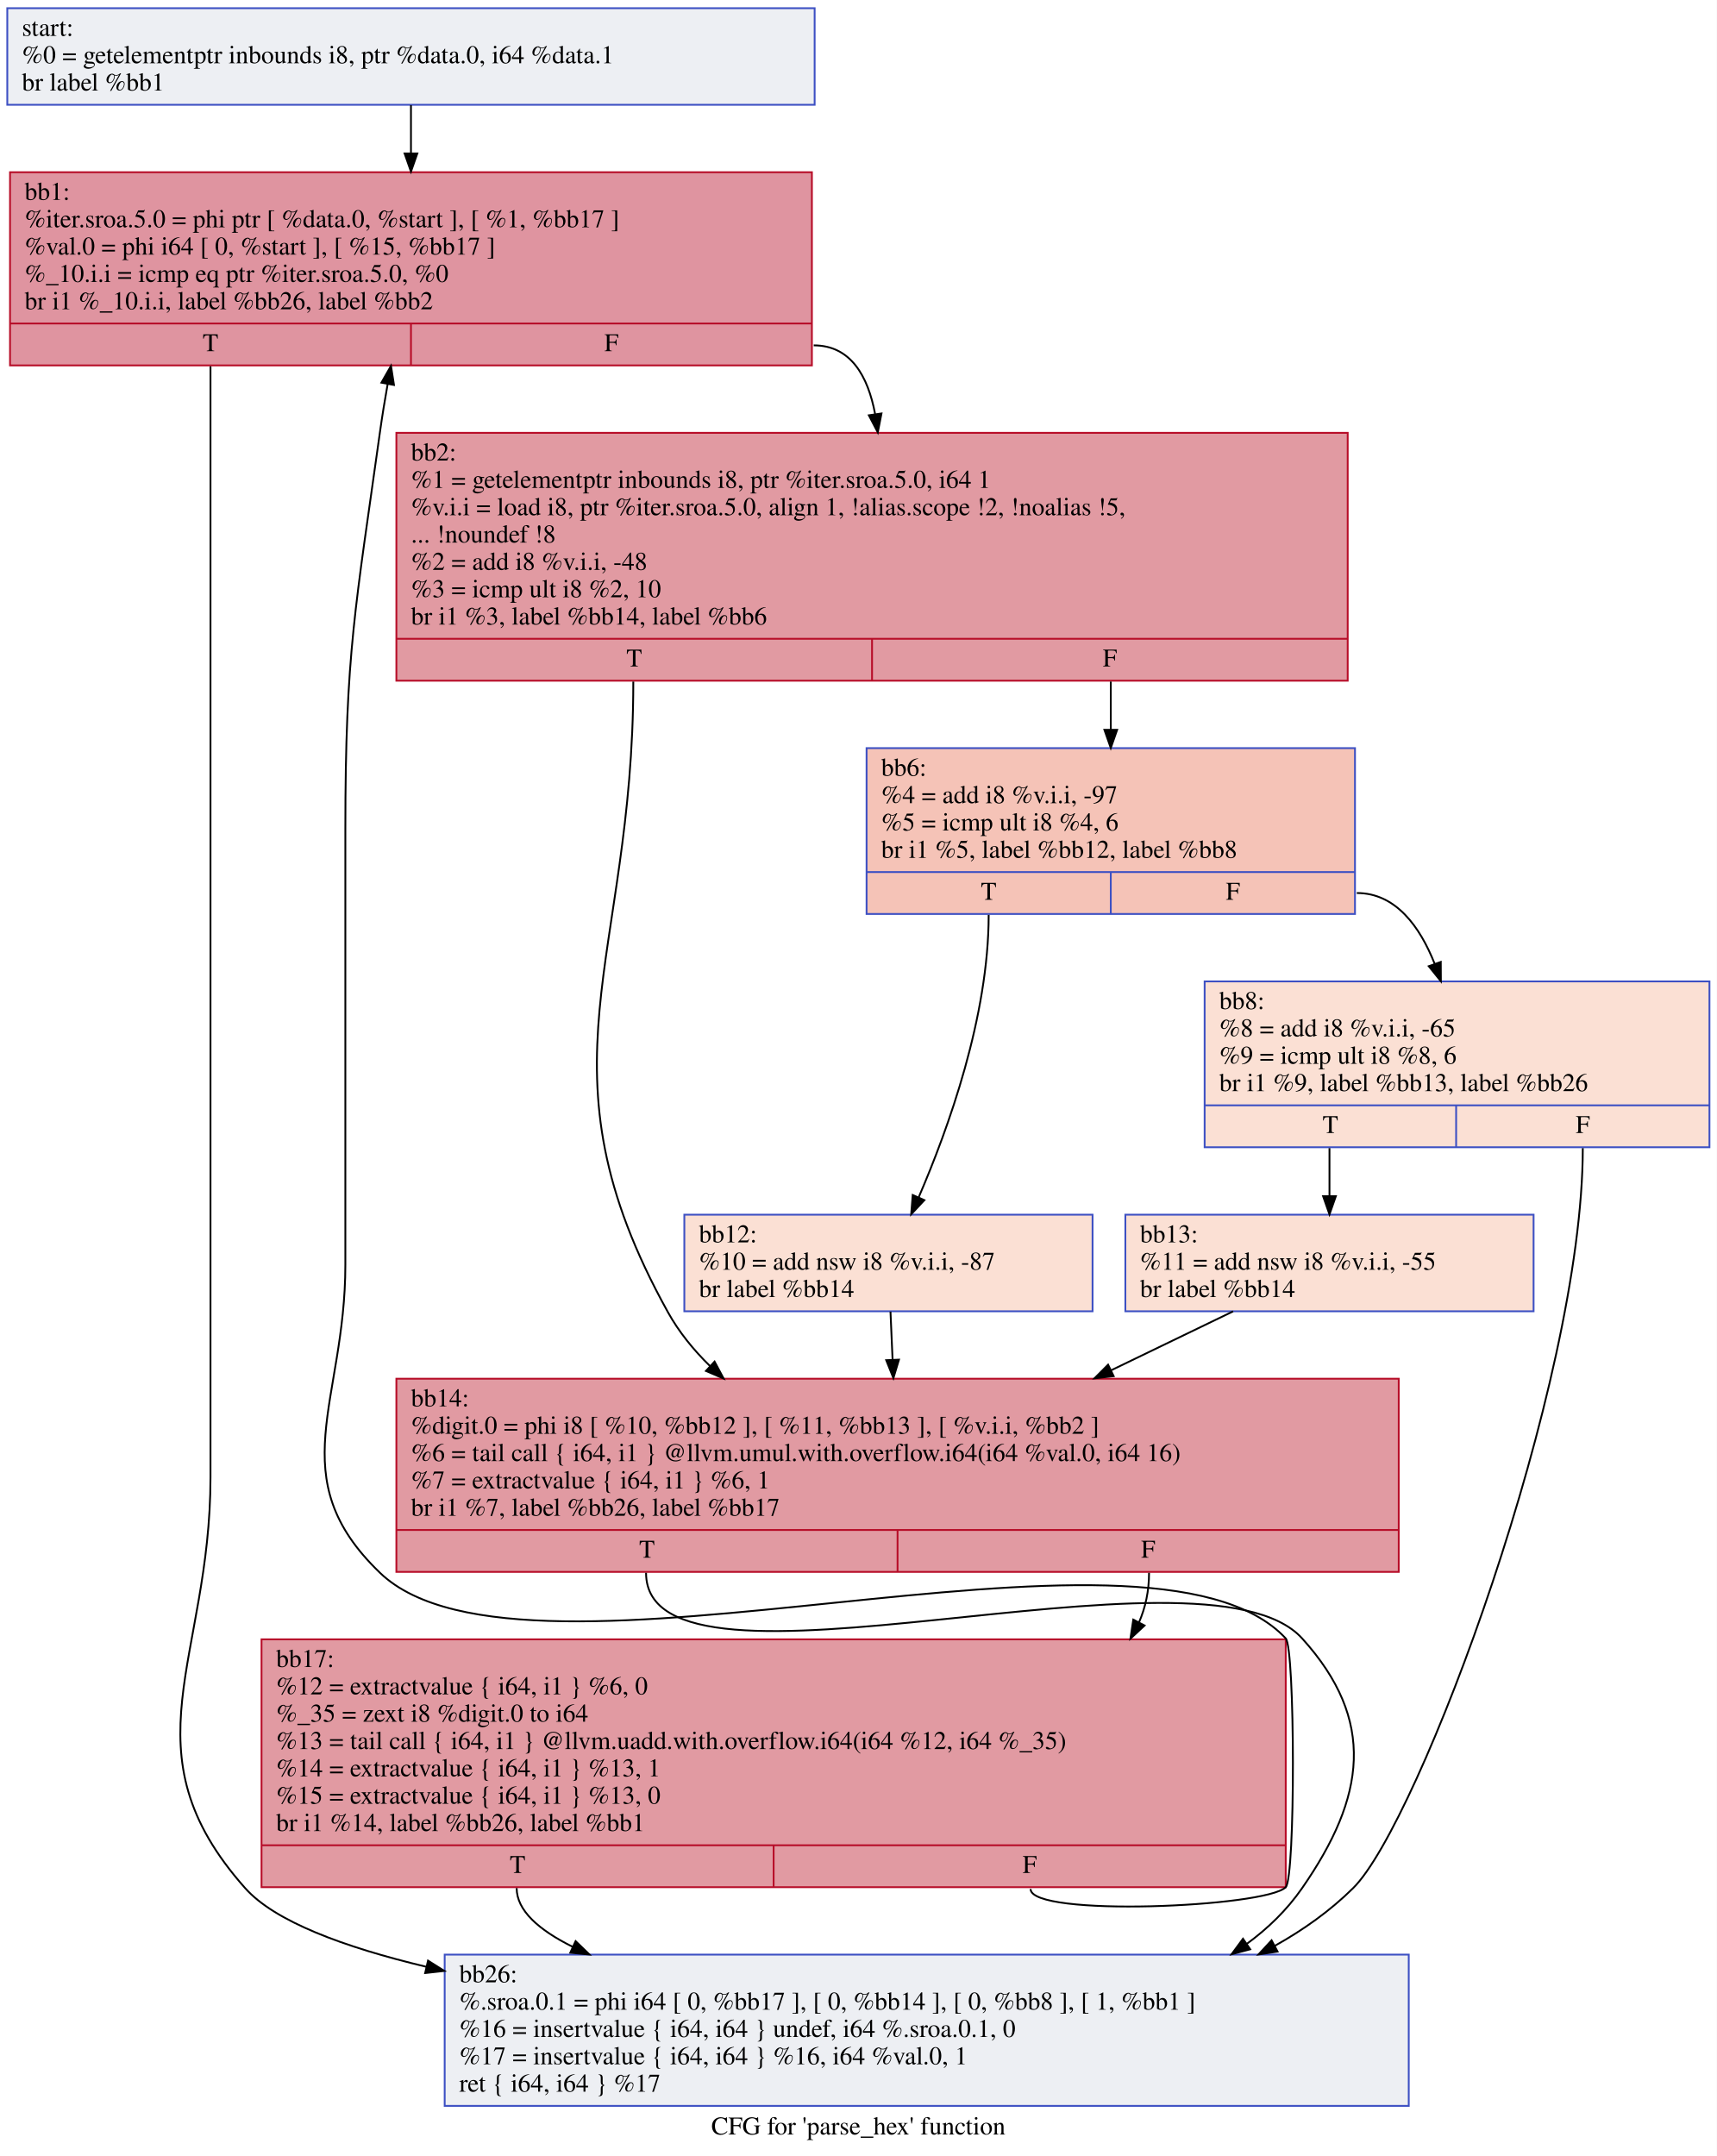
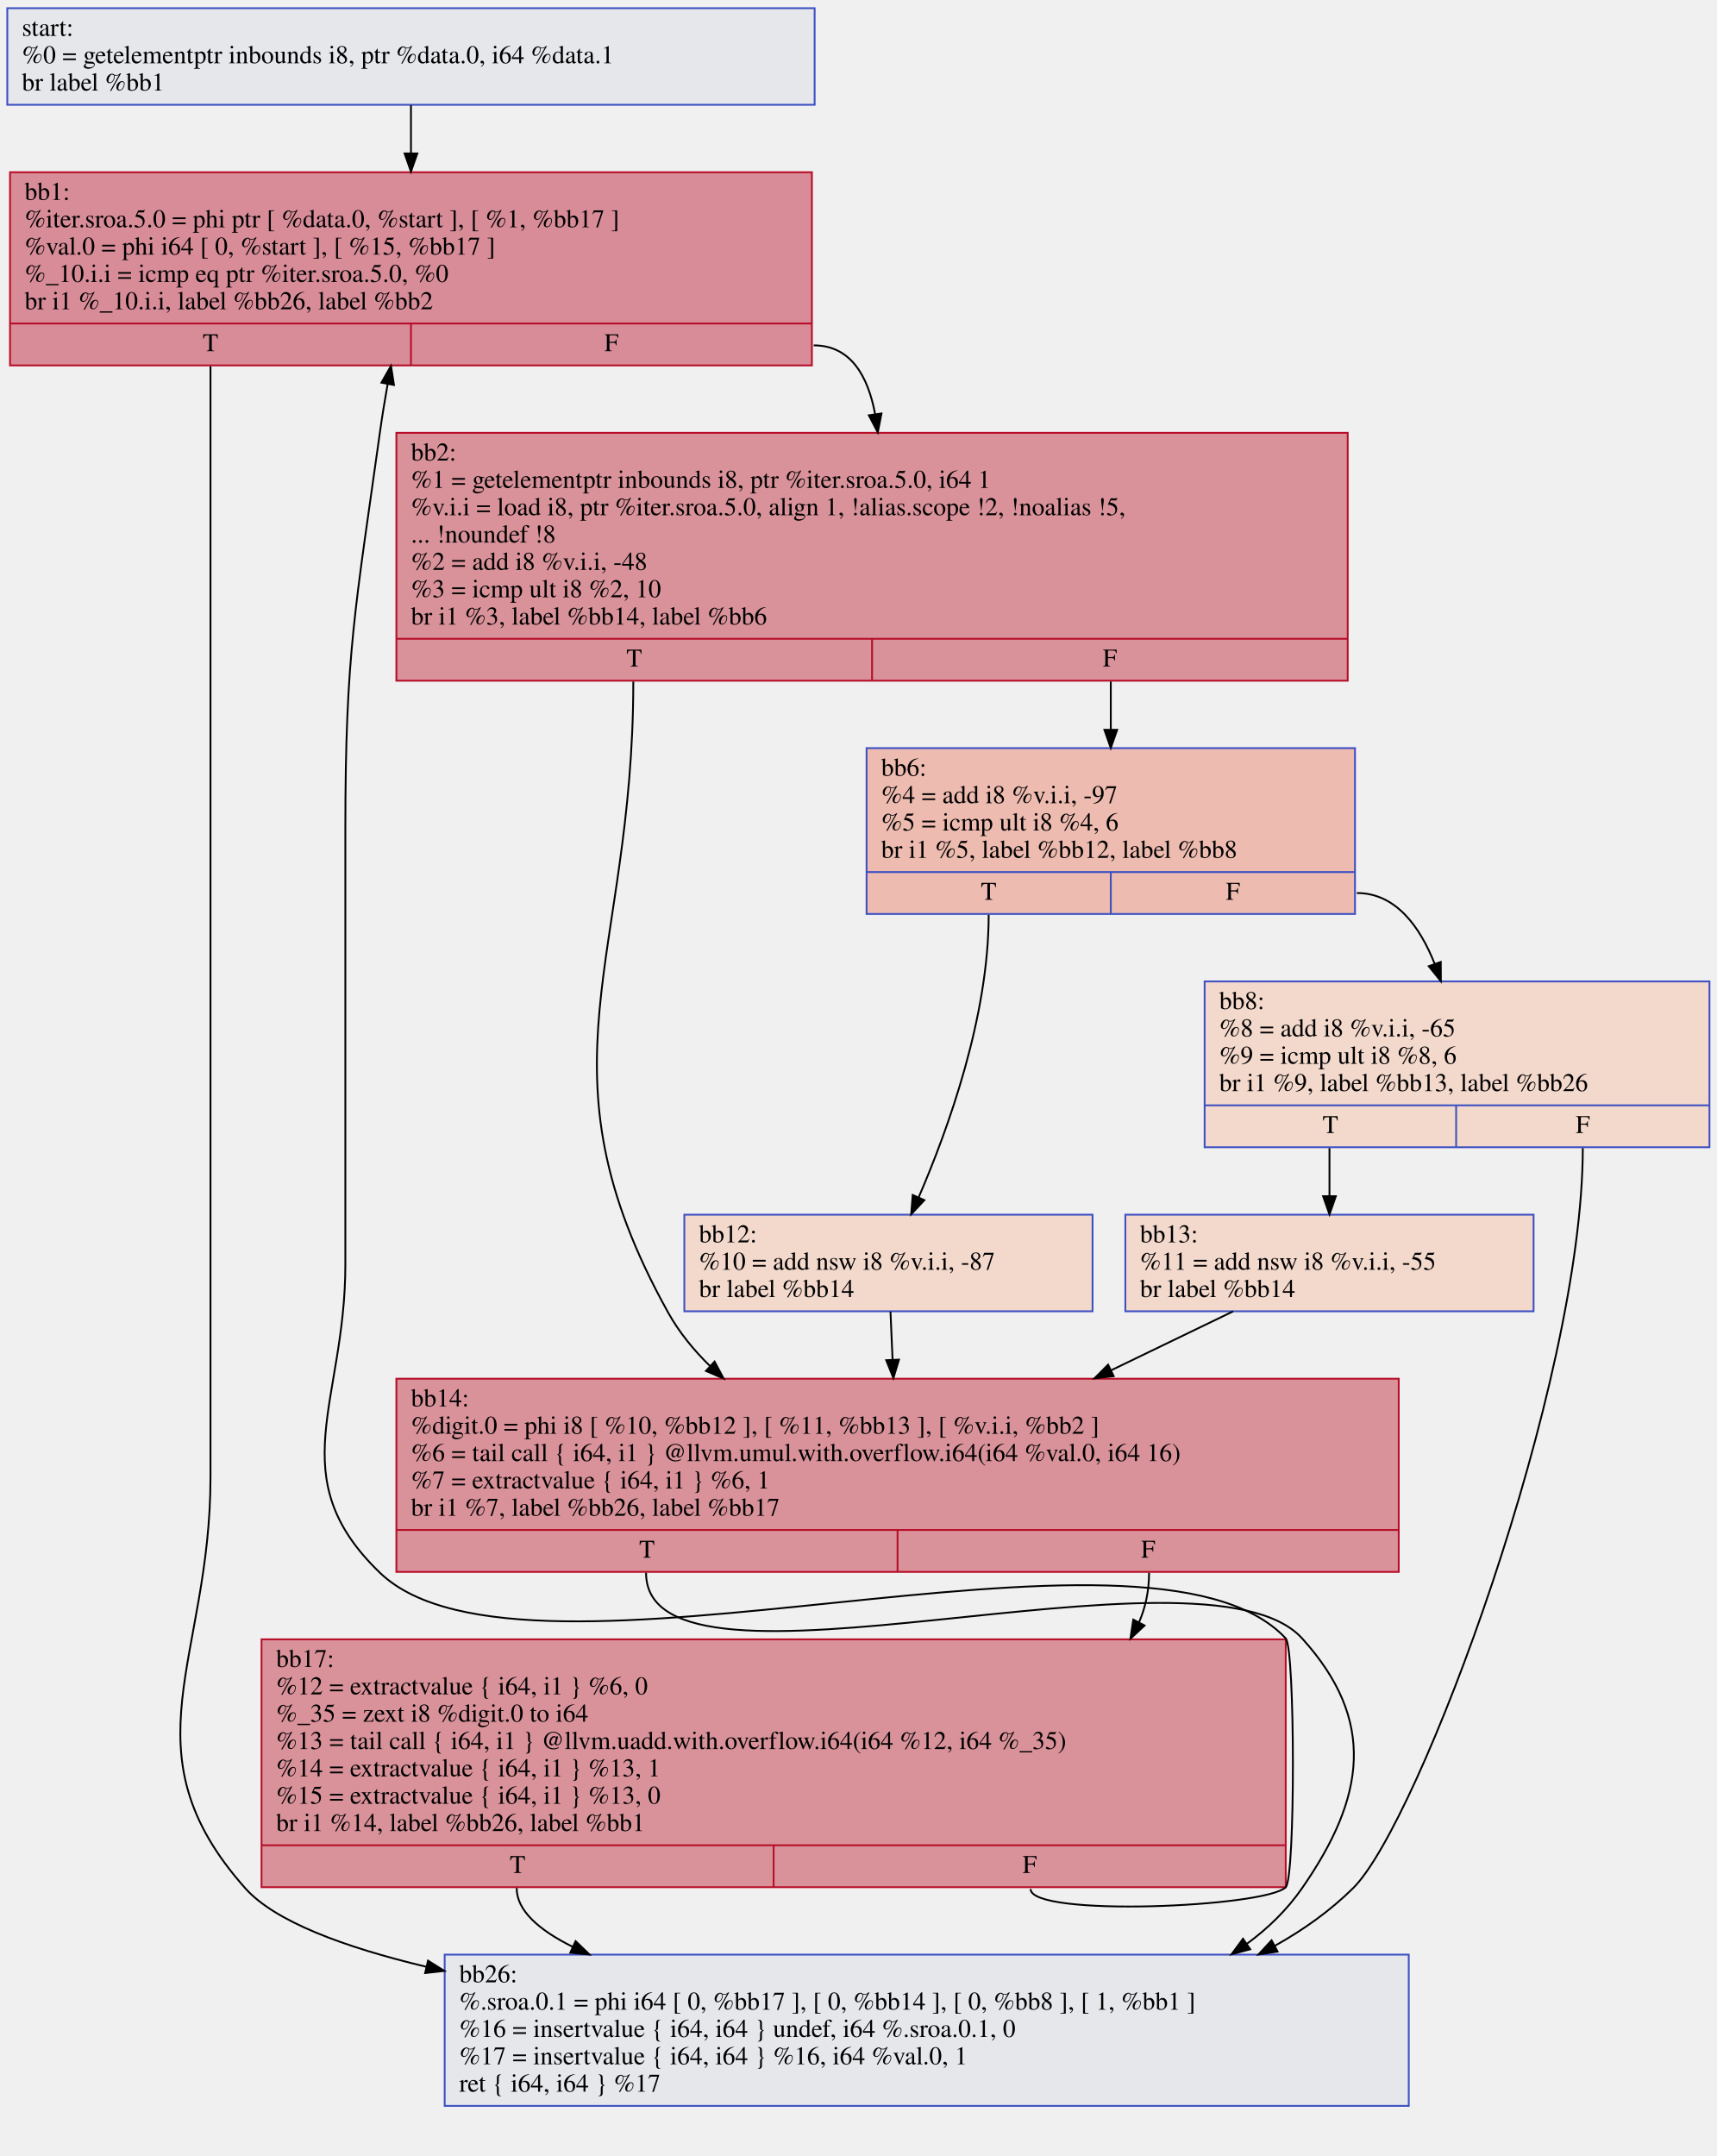
<svg xmlns="http://www.w3.org/2000/svg" width="942pt" height="1183pt" viewBox="0.00 0.00 942.00 1183.00">
  <g id="graph0" class="graph" transform="scale(1 1) rotate(0) translate(4 1179)">
-     <polygon fill="white" stroke="transparent" points="-4,4 -4,-1179 938,-1179 938,4 -4,4" />
-     <text text-anchor="middle" x="467" y="-7.8" font-family="Times,serif" font-size="14.00">CFG for 'parse_hex' function</text>
    <g id="node1" class="node">
      <polygon fill="#d6dce4" fill-opacity="0.439" stroke="#3d50c3" points="0,-1121.5 0,-1174.5 443,-1174.5 443,-1121.5 0,-1121.5" />
      <text text-anchor="start" x="8" y="-1159.3" font-family="Times,serif" font-size="14.00">start:</text>
      <text text-anchor="start" x="8" y="-1144.3" font-family="Times,serif" font-size="14.00"> %0 = getelementptr inbounds i8, ptr %data.0, i64 %data.1</text>
      <text text-anchor="start" x="8" y="-1129.3" font-family="Times,serif" font-size="14.00"> br label %bb1</text>
    </g>
    <g id="node2" class="node">
      <polygon fill="#b70d28" fill-opacity="0.439" stroke="#b70d28" points="1.5,-978.5 1.5,-1084.5 441.5,-1084.5 441.5,-978.5 1.5,-978.5" />
      <text text-anchor="start" x="9.5" y="-1069.3" font-family="Times,serif" font-size="14.00">bb1: </text>
      <text text-anchor="start" x="9.5" y="-1054.3" font-family="Times,serif" font-size="14.00"> %iter.sroa.5.0 = phi ptr [ %data.0, %start ], [ %1, %bb17 ]</text>
      <text text-anchor="start" x="9.5" y="-1039.3" font-family="Times,serif" font-size="14.00"> %val.0 = phi i64 [ 0, %start ], [ %15, %bb17 ]</text>
      <text text-anchor="start" x="9.5" y="-1024.3" font-family="Times,serif" font-size="14.00"> %_10.i.i = icmp eq ptr %iter.sroa.5.0, %0</text>
      <text text-anchor="start" x="9.5" y="-1009.3" font-family="Times,serif" font-size="14.00"> br i1 %_10.i.i, label %bb26, label %bb2</text>
      <polyline fill="none" stroke="#b70d28" points="1.5,-1001.5 441.5,-1001.5 " />
      <text text-anchor="middle" x="111.5" y="-986.3" font-family="Times,serif" font-size="14.00">T</text>
      <polyline fill="none" stroke="#b70d28" points="221.5,-978.5 221.5,-1001.5 " />
      <text text-anchor="middle" x="331.5" y="-986.3" font-family="Times,serif" font-size="14.00">F</text>
    </g>
    <g id="edge1" class="edge">
      <path fill="none" stroke="black" d="M221.5,-1121.3C221.5,-1113.36 221.5,-1104.24 221.5,-1094.94" />
      <polygon fill="black" stroke="black" points="225,-1094.82 221.5,-1084.82 218,-1094.82 225,-1094.82" />
    </g>
    <g id="node3" class="node">
      <polygon fill="#d6dce4" fill-opacity="0.439" stroke="#3d50c3" points="240,-23.5 240,-106.5 769,-106.5 769,-23.5 240,-23.5" />
      <text text-anchor="start" x="248" y="-91.3" font-family="Times,serif" font-size="14.00">bb26: </text>
      <text text-anchor="start" x="248" y="-76.3" font-family="Times,serif" font-size="14.00"> %.sroa.0.1 = phi i64 [ 0, %bb17 ], [ 0, %bb14 ], [ 0, %bb8 ], [ 1, %bb1 ]</text>
      <text text-anchor="start" x="248" y="-61.3" font-family="Times,serif" font-size="14.00"> %16 = insertvalue { i64, i64 } undef, i64 %.sroa.0.1, 0</text>
      <text text-anchor="start" x="248" y="-46.3" font-family="Times,serif" font-size="14.00"> %17 = insertvalue { i64, i64 } %16, i64 %val.0, 1</text>
      <text text-anchor="start" x="248" y="-31.3" font-family="Times,serif" font-size="14.00"> ret { i64, i64 } %17</text>
    </g>
    <g id="edge2" class="edge">
      <path fill="none" stroke="black" d="M111.5,-978C111.5,-865.11 111.5,-836.89 111.5,-724 111.5,-724 111.5,-724 111.5,-368.5 111.5,-267.92 63.74,-218.22 130.5,-143 146.68,-124.77 184.41,-110.67 229.98,-99.81" />
      <polygon fill="black" stroke="black" points="230.86,-103.2 239.82,-97.55 229.29,-96.38 230.86,-103.2" />
    </g>
    <g id="node4" class="node">
      <polygon fill="#bb1b2c" fill-opacity="0.439" stroke="#b70d28" points="213.5,-805.5 213.5,-941.5 735.5,-941.5 735.5,-805.5 213.5,-805.5" />
      <text text-anchor="start" x="221.5" y="-926.3" font-family="Times,serif" font-size="14.00">bb2: </text>
      <text text-anchor="start" x="221.5" y="-911.3" font-family="Times,serif" font-size="14.00"> %1 = getelementptr inbounds i8, ptr %iter.sroa.5.0, i64 1</text>
      <text text-anchor="start" x="221.5" y="-896.3" font-family="Times,serif" font-size="14.00"> %v.i.i = load i8, ptr %iter.sroa.5.0, align 1, !alias.scope !2, !noalias !5,</text>
      <text text-anchor="start" x="221.5" y="-881.3" font-family="Times,serif" font-size="14.00">... !noundef !8</text>
      <text text-anchor="start" x="221.5" y="-866.3" font-family="Times,serif" font-size="14.00"> %2 = add i8 %v.i.i, -48</text>
      <text text-anchor="start" x="221.5" y="-851.3" font-family="Times,serif" font-size="14.00"> %3 = icmp ult i8 %2, 10</text>
      <text text-anchor="start" x="221.5" y="-836.3" font-family="Times,serif" font-size="14.00"> br i1 %3, label %bb14, label %bb6</text>
      <polyline fill="none" stroke="#b70d28" points="213.5,-828.5 735.5,-828.5 " />
      <text text-anchor="middle" x="344" y="-813.3" font-family="Times,serif" font-size="14.00">T</text>
      <polyline fill="none" stroke="#b70d28" points="474.5,-805.5 474.5,-828.5 " />
      <text text-anchor="middle" x="605" y="-813.3" font-family="Times,serif" font-size="14.00">F</text>
    </g>
    <g id="edge3" class="edge">
      <path fill="none" stroke="black" d="M442.5,-989.5C462.81,-989.5 472.26,-972.65 476.18,-951.86" />
      <polygon fill="black" stroke="black" points="479.68,-952.13 477.66,-941.73 472.75,-951.12 479.68,-952.13" />
    </g>
    <g id="node5" class="node">
      <polygon fill="#bb1b2c" fill-opacity="0.439" stroke="#b70d28" points="213.5,-316.5 213.5,-422.5 763.5,-422.5 763.5,-316.5 213.5,-316.5" />
      <text text-anchor="start" x="221.5" y="-407.3" font-family="Times,serif" font-size="14.00">bb14: </text>
      <text text-anchor="start" x="221.5" y="-392.3" font-family="Times,serif" font-size="14.00"> %digit.0 = phi i8 [ %10, %bb12 ], [ %11, %bb13 ], [ %v.i.i, %bb2 ]</text>
      <text text-anchor="start" x="221.5" y="-377.3" font-family="Times,serif" font-size="14.00"> %6 = tail call { i64, i1 } @llvm.umul.with.overflow.i64(i64 %val.0, i64 16)</text>
      <text text-anchor="start" x="221.5" y="-362.3" font-family="Times,serif" font-size="14.00"> %7 = extractvalue { i64, i1 } %6, 1</text>
      <text text-anchor="start" x="221.5" y="-347.3" font-family="Times,serif" font-size="14.00"> br i1 %7, label %bb26, label %bb17</text>
      <polyline fill="none" stroke="#b70d28" points="213.5,-339.5 763.5,-339.5 " />
      <text text-anchor="middle" x="351" y="-324.3" font-family="Times,serif" font-size="14.00">T</text>
      <polyline fill="none" stroke="#b70d28" points="488.5,-316.5 488.5,-339.5 " />
      <text text-anchor="middle" x="626" y="-324.3" font-family="Times,serif" font-size="14.00">F</text>
    </g>
    <g id="edge4" class="edge">
      <path fill="none" stroke="black" d="M343.5,-805C343.5,-650.99 287.76,-593.66 362.5,-459 368.54,-448.12 376.55,-438.27 385.61,-429.43" />
      <polygon fill="black" stroke="black" points="388.09,-431.91 393.09,-422.57 383.36,-426.75 388.09,-431.91" />
    </g>
    <g id="node6" class="node">
      <polygon fill="#e8765c" fill-opacity="0.439" stroke="#3d50c3" points="471.5,-677.5 471.5,-768.5 739.5,-768.5 739.5,-677.5 471.5,-677.5" />
      <text text-anchor="start" x="479.5" y="-753.3" font-family="Times,serif" font-size="14.00">bb6: </text>
      <text text-anchor="start" x="479.5" y="-738.3" font-family="Times,serif" font-size="14.00"> %4 = add i8 %v.i.i, -97</text>
      <text text-anchor="start" x="479.5" y="-723.3" font-family="Times,serif" font-size="14.00"> %5 = icmp ult i8 %4, 6</text>
      <text text-anchor="start" x="479.5" y="-708.3" font-family="Times,serif" font-size="14.00"> br i1 %5, label %bb12, label %bb8</text>
      <polyline fill="none" stroke="#3d50c3" points="471.5,-700.5 739.5,-700.5 " />
      <text text-anchor="middle" x="538.5" y="-685.3" font-family="Times,serif" font-size="14.00">T</text>
      <polyline fill="none" stroke="#3d50c3" points="605.5,-677.5 605.5,-700.5 " />
      <text text-anchor="middle" x="672.5" y="-685.3" font-family="Times,serif" font-size="14.00">F</text>
    </g>
    <g id="edge5" class="edge">
      <path fill="none" stroke="black" d="M605.5,-805C605.5,-796.51 605.5,-787.52 605.5,-778.74" />
      <polygon fill="black" stroke="black" points="609,-778.56 605.5,-768.56 602,-778.56 609,-778.56" />
    </g>
    <g id="edge8" class="edge">
      <path fill="none" stroke="black" d="M350.5,-316C350.5,-235.6 656.55,-339.61 710.5,-280 751.36,-234.85 745.21,-193.03 710.5,-143 702.19,-131.02 691.77,-120.9 680.07,-112.35" />
      <polygon fill="black" stroke="black" points="682,-109.44 671.77,-106.69 678.05,-115.22 682,-109.44" />
    </g>
    <g id="node9" class="node">
      <polygon fill="#bb1b2c" fill-opacity="0.439" stroke="#b70d28" points="139.5,-143.5 139.5,-279.5 701.5,-279.5 701.5,-143.5 139.5,-143.5" />
      <text text-anchor="start" x="147.5" y="-264.3" font-family="Times,serif" font-size="14.00">bb17: </text>
      <text text-anchor="start" x="147.5" y="-249.3" font-family="Times,serif" font-size="14.00"> %12 = extractvalue { i64, i1 } %6, 0</text>
      <text text-anchor="start" x="147.5" y="-234.3" font-family="Times,serif" font-size="14.00"> %_35 = zext i8 %digit.0 to i64</text>
      <text text-anchor="start" x="147.5" y="-219.3" font-family="Times,serif" font-size="14.00"> %13 = tail call { i64, i1 } @llvm.uadd.with.overflow.i64(i64 %12, i64 %_35)</text>
      <text text-anchor="start" x="147.5" y="-204.3" font-family="Times,serif" font-size="14.00"> %14 = extractvalue { i64, i1 } %13, 1</text>
      <text text-anchor="start" x="147.5" y="-189.3" font-family="Times,serif" font-size="14.00"> %15 = extractvalue { i64, i1 } %13, 0</text>
      <text text-anchor="start" x="147.5" y="-174.3" font-family="Times,serif" font-size="14.00"> br i1 %14, label %bb26, label %bb1</text>
      <polyline fill="none" stroke="#b70d28" points="139.5,-166.5 701.5,-166.5 " />
      <text text-anchor="middle" x="280" y="-151.3" font-family="Times,serif" font-size="14.00">T</text>
      <polyline fill="none" stroke="#b70d28" points="420.5,-143.5 420.5,-166.5 " />
      <text text-anchor="middle" x="561" y="-151.3" font-family="Times,serif" font-size="14.00">F</text>
    </g>
    <g id="edge9" class="edge">
      <path fill="none" stroke="black" d="M626.5,-316C626.5,-305.97 624.52,-296.91 620.96,-288.73" />
      <polygon fill="black" stroke="black" points="624.04,-287.07 616.28,-279.86 617.85,-290.33 624.04,-287.07" />
    </g>
    <g id="node7" class="node">
      <polygon fill="#f7b99e" fill-opacity="0.439" stroke="#3d50c3" points="371.5,-459.5 371.5,-512.5 595.5,-512.5 595.5,-459.5 371.5,-459.5" />
      <text text-anchor="start" x="379.5" y="-497.3" font-family="Times,serif" font-size="14.00">bb12: </text>
      <text text-anchor="start" x="379.5" y="-482.3" font-family="Times,serif" font-size="14.00"> %10 = add nsw i8 %v.i.i, -87</text>
      <text text-anchor="start" x="379.5" y="-467.3" font-family="Times,serif" font-size="14.00"> br label %bb14</text>
    </g>
    <g id="edge6" class="edge">
      <path fill="none" stroke="black" d="M538.5,-677C538.5,-621.2 516.34,-559.7 500.16,-522.2" />
      <polygon fill="black" stroke="black" points="503.22,-520.48 495.98,-512.75 496.82,-523.31 503.22,-520.48" />
    </g>
    <g id="node8" class="node">
      <polygon fill="#f7b99e" fill-opacity="0.439" stroke="#3d50c3" points="657,-549.5 657,-640.5 934,-640.5 934,-549.5 657,-549.5" />
      <text text-anchor="start" x="665" y="-625.3" font-family="Times,serif" font-size="14.00">bb8: </text>
      <text text-anchor="start" x="665" y="-610.3" font-family="Times,serif" font-size="14.00"> %8 = add i8 %v.i.i, -65</text>
      <text text-anchor="start" x="665" y="-595.3" font-family="Times,serif" font-size="14.00"> %9 = icmp ult i8 %8, 6</text>
      <text text-anchor="start" x="665" y="-580.3" font-family="Times,serif" font-size="14.00"> br i1 %9, label %bb13, label %bb26</text>
      <polyline fill="none" stroke="#3d50c3" points="657,-572.5 934,-572.5 " />
      <text text-anchor="middle" x="726" y="-557.3" font-family="Times,serif" font-size="14.00">T</text>
      <polyline fill="none" stroke="#3d50c3" points="795,-549.5 795,-572.5 " />
      <text text-anchor="middle" x="864.5" y="-557.3" font-family="Times,serif" font-size="14.00">F</text>
    </g>
    <g id="edge7" class="edge">
      <path fill="none" stroke="black" d="M740.5,-689C761.89,-689 775.14,-670.55 783.25,-650.08" />
      <polygon fill="black" stroke="black" points="786.57,-651.19 786.63,-640.59 779.98,-648.84 786.57,-651.19" />
    </g>
    <g id="edge12" class="edge">
      <path fill="none" stroke="black" d="M484.62,-459.3C484.97,-451.36 485.37,-442.24 485.77,-432.94" />
      <polygon fill="black" stroke="black" points="489.28,-432.96 486.22,-422.82 482.28,-432.66 489.28,-432.96" />
    </g>
    <g id="edge11" class="edge">
      <path fill="none" stroke="black" d="M864.5,-549C864.5,-419.66 774.54,-178.63 738.5,-143 725.86,-130.51 711.16,-120.04 695.4,-111.27" />
      <polygon fill="black" stroke="black" points="697.02,-108.16 686.54,-106.57 693.74,-114.35 697.02,-108.16" />
    </g>
    <g id="node10" class="node">
      <polygon fill="#f7b99e" fill-opacity="0.439" stroke="#3d50c3" points="613.5,-459.5 613.5,-512.5 837.5,-512.5 837.5,-459.5 613.5,-459.5" />
      <text text-anchor="start" x="621.5" y="-497.3" font-family="Times,serif" font-size="14.00">bb13: </text>
      <text text-anchor="start" x="621.5" y="-482.3" font-family="Times,serif" font-size="14.00"> %11 = add nsw i8 %v.i.i, -55</text>
      <text text-anchor="start" x="621.5" y="-467.3" font-family="Times,serif" font-size="14.00"> br label %bb14</text>
    </g>
    <g id="edge10" class="edge">
      <path fill="none" stroke="black" d="M725.5,-549C725.5,-540.51 725.5,-531.36 725.5,-522.76" />
      <polygon fill="black" stroke="black" points="729,-522.64 725.5,-512.64 722,-522.64 729,-522.64" />
    </g>
    <g id="edge15" class="edge">
      <path fill="none" stroke="black" d="M561.5,-142.5C561.5,-126.94 690.54,-132.46 701.5,-143.5 706.84,-148.88 706.66,-274.45 701.5,-280 626.08,-361.08 284.34,-239.27 204.5,-316 150,-368.38 185.5,-409.42 185.5,-485 185.5,-724 185.5,-724 185.5,-724 185.5,-821.26 191.09,-845.67 204.5,-942 205.69,-950.56 207.16,-959.54 208.73,-968.37" />
      <polygon fill="black" stroke="black" points="205.29,-969.03 210.54,-978.24 212.18,-967.77 205.29,-969.03" />
    </g>
    <g id="edge14" class="edge">
      <path fill="none" stroke="black" d="M279.5,-143C279.5,-130.75 291.59,-120.04 310.17,-110.81" />
      <polygon fill="black" stroke="black" points="311.84,-113.9 319.47,-106.54 308.92,-107.54 311.84,-113.9" />
    </g>
    <g id="edge13" class="edge">
      <path fill="none" stroke="black" d="M672.61,-459.45C652.74,-449.85 629.27,-438.51 605.86,-427.2" />
      <polygon fill="black" stroke="black" points="607.08,-423.9 596.55,-422.7 604.03,-430.2 607.08,-423.9" />
    </g>
  </g>
</svg>
